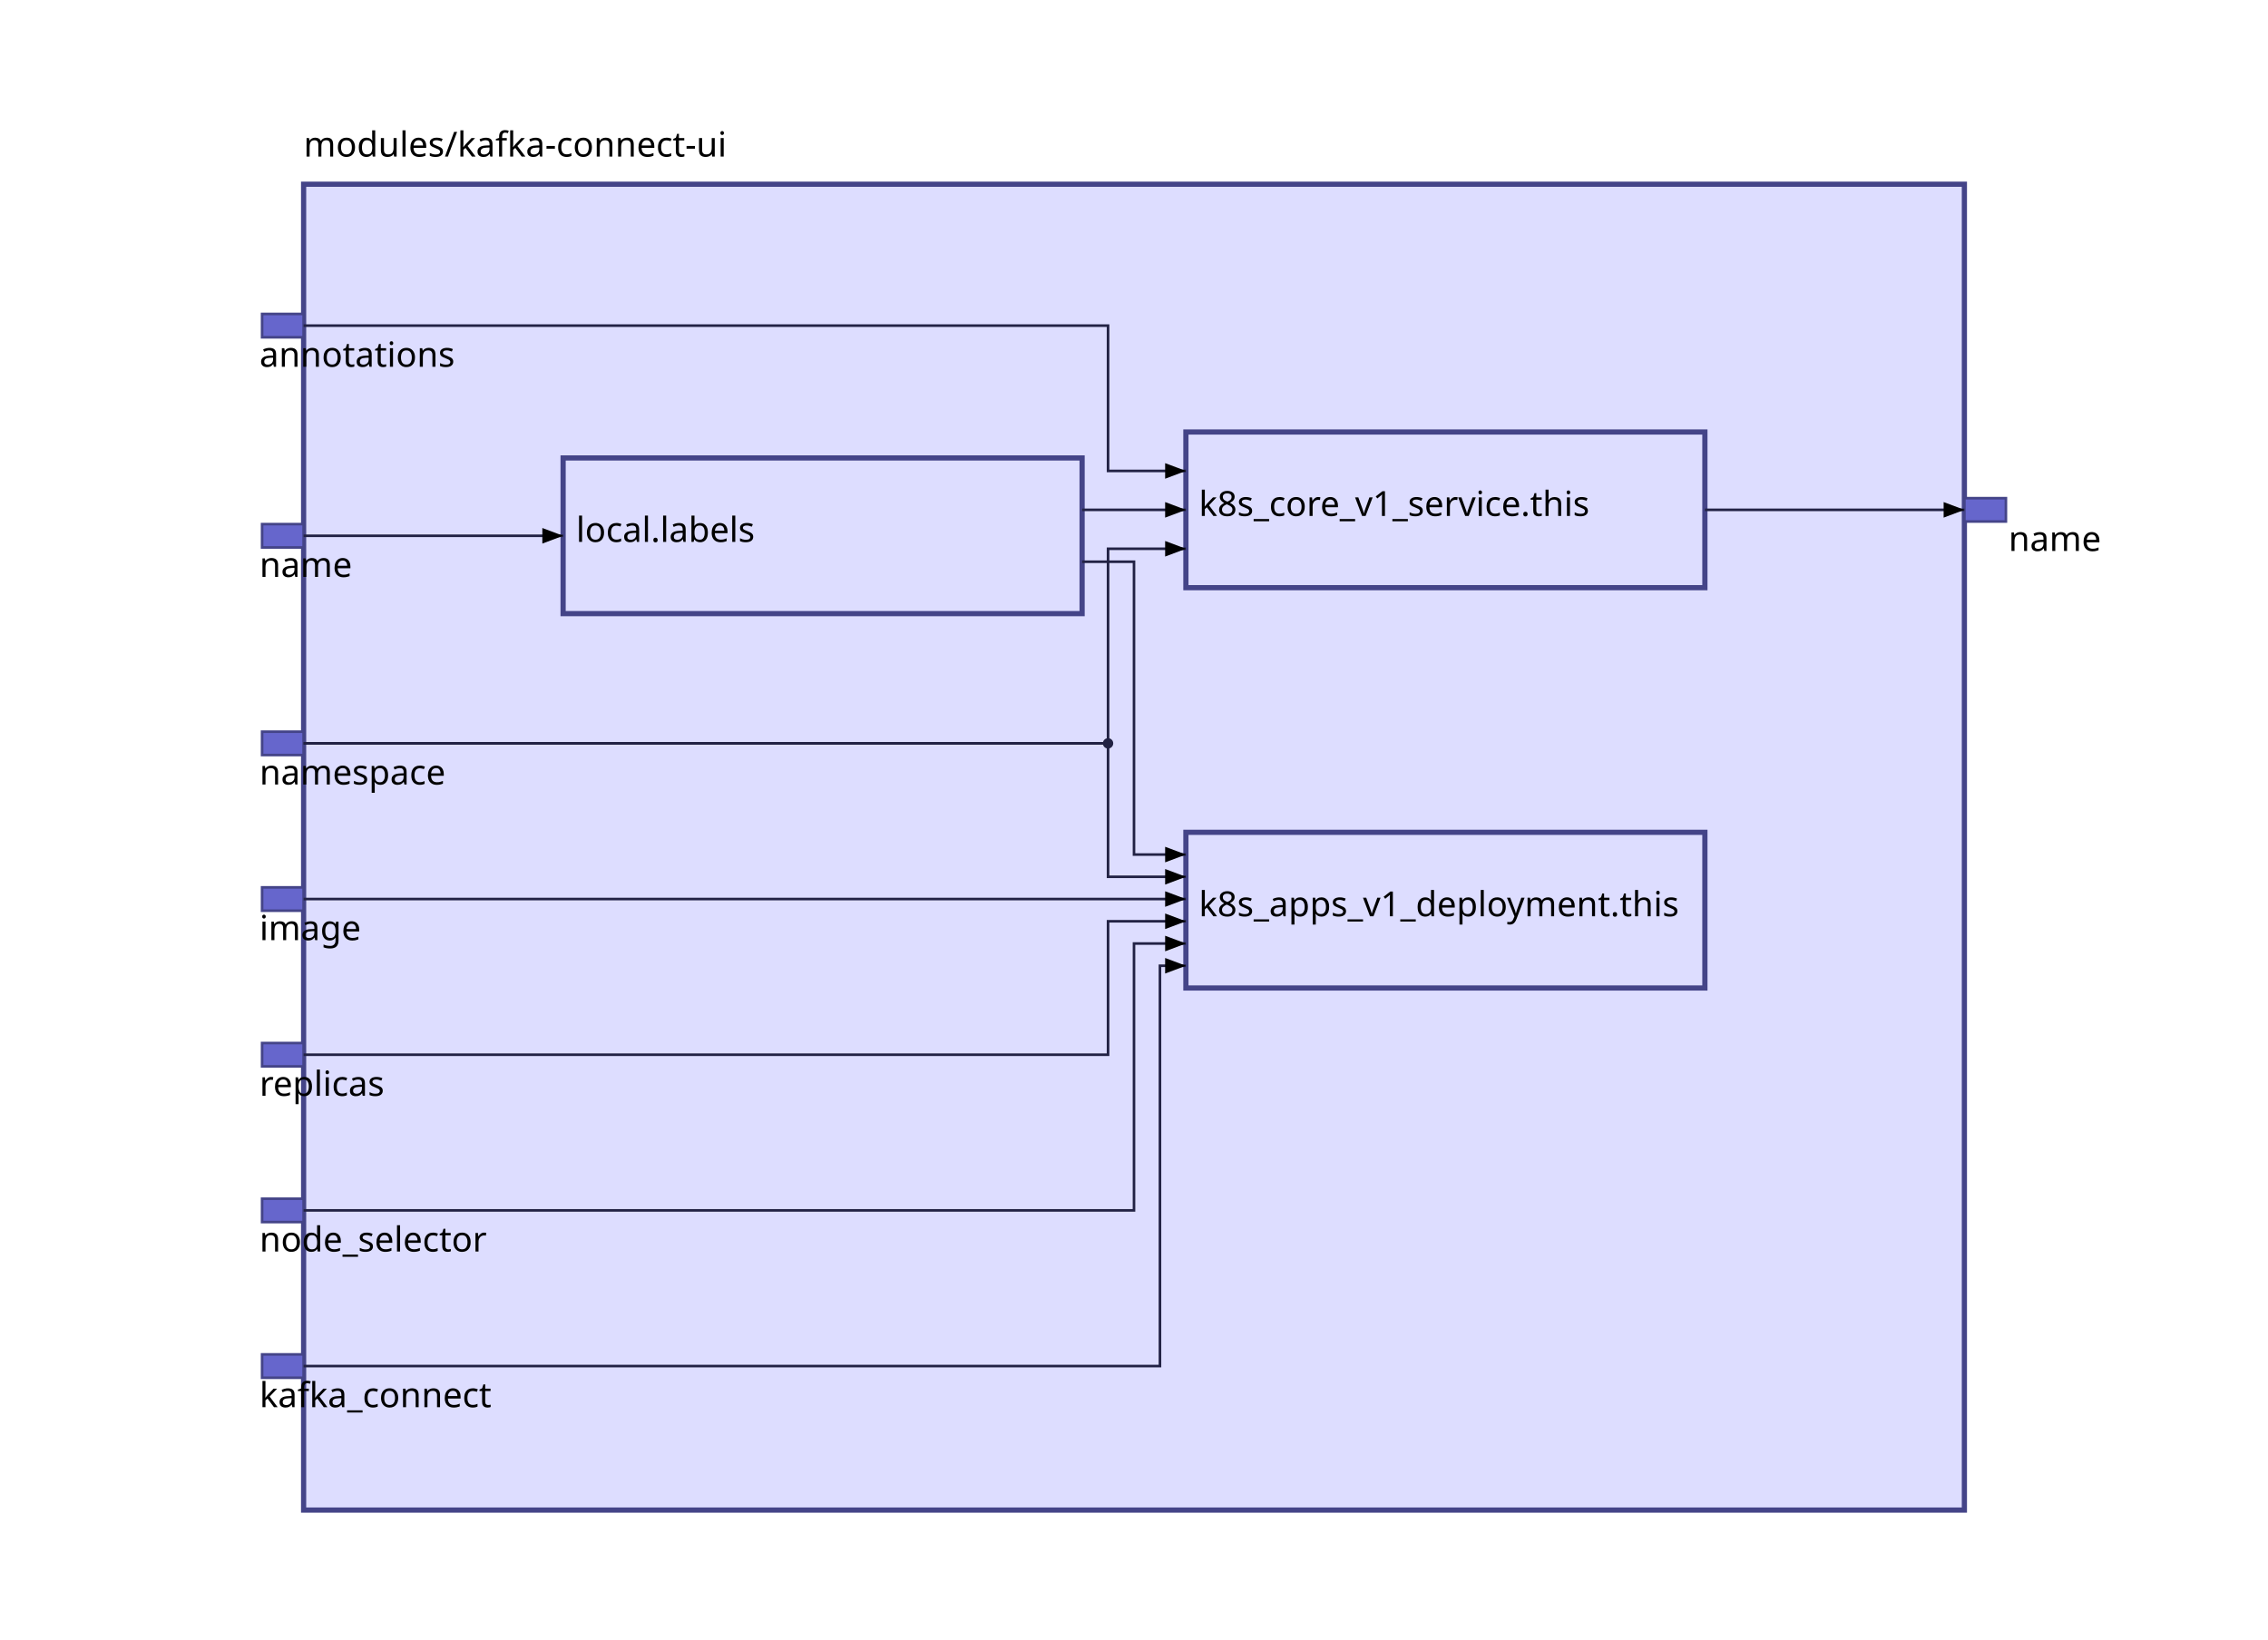
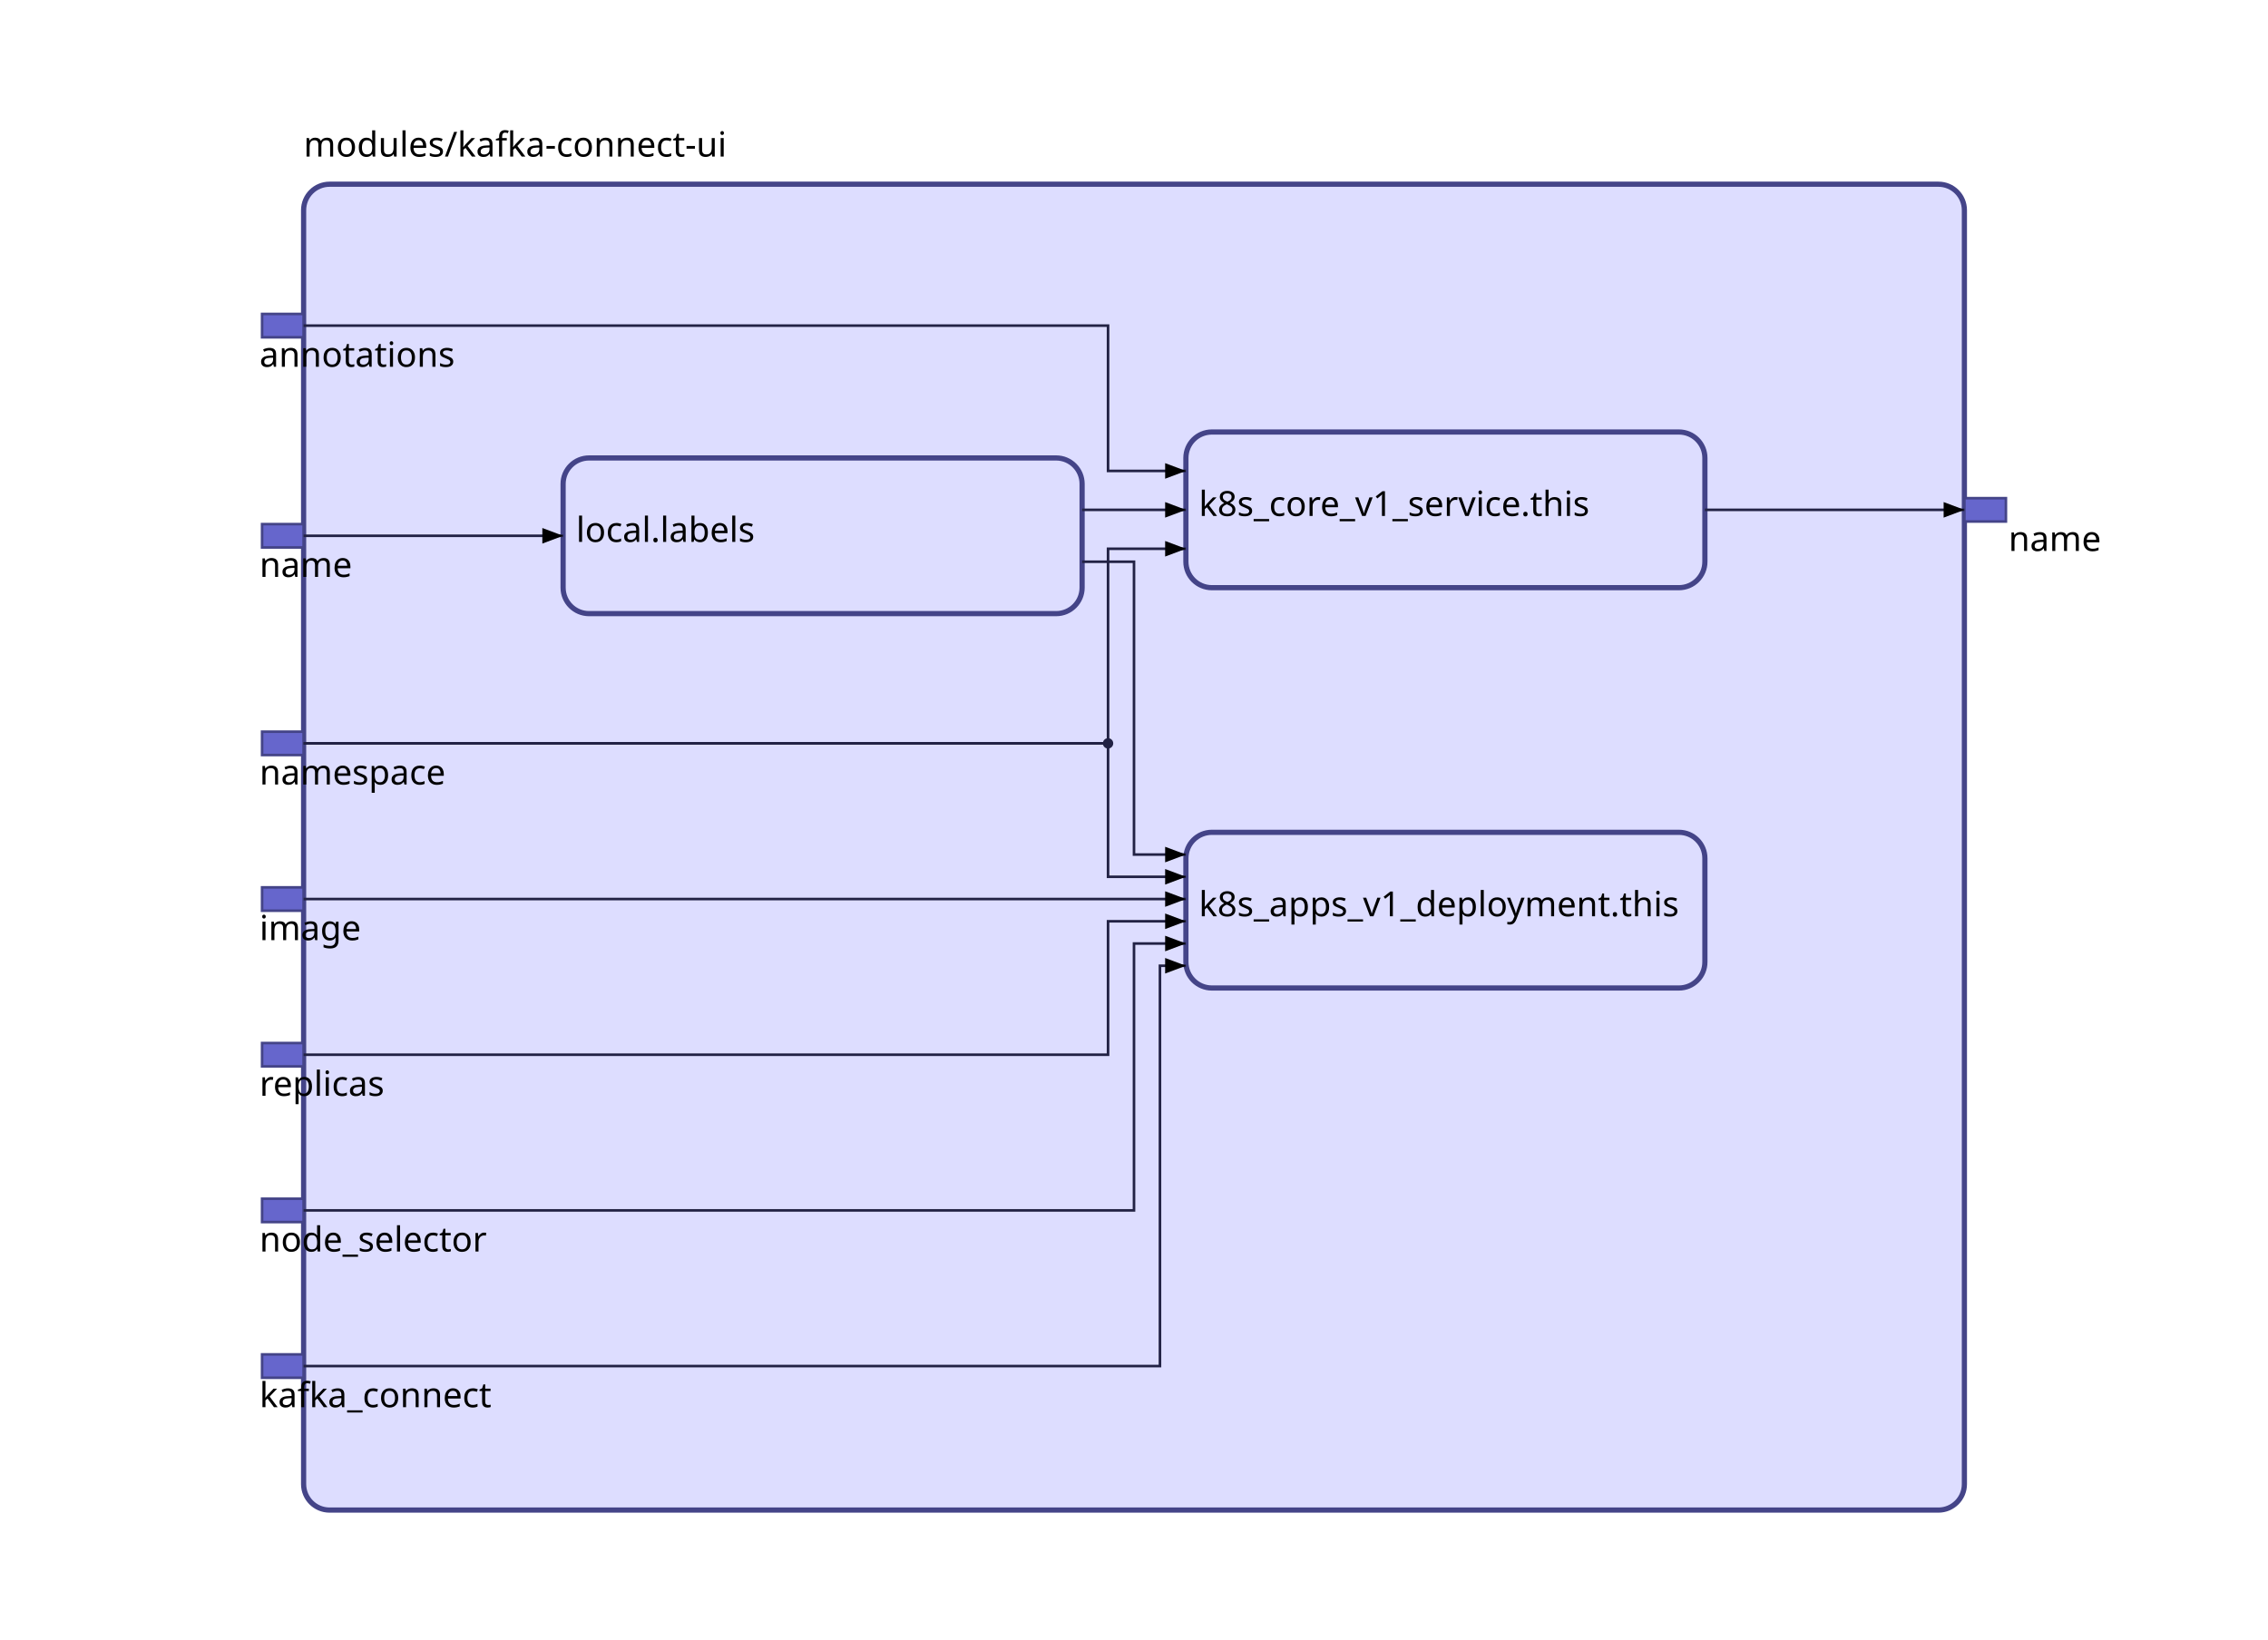
<svg xmlns="http://www.w3.org/2000/svg" id="sprotty_1" class="sprotty-graph sprotty" tabindex="1002" viewBox="0 0 874 632">
  <style>.elknode {
    stroke: #448;
    stroke-width: 2;
    fill: #ddf;
}

.elkport {
    stroke: #448;
    stroke-width: 1;
    fill: #66c;
}

.elkedge {
    fill: none;
    stroke: #224;
    stroke-width: 1;
}

.elkedge.arrow {
    fill: #336;
}

.elklabel {
    stroke-width: 0;
    stroke: #000;
    fill: #000;
    font-family: sans-serif;
    font-size: 10pt;
    dominant-baseline: hanging;
}

.elkjunction {
    stroke: none;
    fill: #224;
}

.selected &gt; rect {
    stroke-width: 3;
}

.mouseover {
    stroke: #88f;
}
/*
 * Copyright (C) 2017 TypeFox and others.
 *
 * Licensed under the Apache License, Version 2.0 (the "License"); you may not use this file except in compliance with the License.
 * You may obtain a copy of the License at http://www.apache.org/licenses/LICENSE-2.0
 */

.sprotty {
    padding: 0px;
    font-family: "Helvetica Neue", Helvetica, Arial, sans-serif;
}

.sprotty-hidden {
    display: block;
    position: absolute;
    width: 0px;
    height: 0px;
}

.sprotty-popup {
    font-family: "Helvetica Neue", Helvetica, Arial, sans-serif;
    position: absolute;
    background: white;
    border-radius: 5px;
    border: 1px solid;
    max-width: 400px;
    min-width: 100px;
}

.sprotty-popup &gt; div {
    margin: 10px;
}

.sprotty-popup-closed {
    display: none;
}
</style>
  <g transform="scale(1) translate(0,0)">
    <g id="sprotty_3" transform="translate(117, 71)" opacity="1">
-       <rect class="elknode" x="0" y="0" width="640" height="511" />
+       <rect class="elknode" x="0" y="0" rx="10" width="640" height="511" />
      <g id="sprotty_5" transform="translate(340, 249.7857)" opacity="1">
-         <rect class="elknode" x="0" y="0" width="200" height="60" />
+         <rect class="elknode" x="0" y="0" rx="10" width="200" height="60" />
        <text id="sprotty_6" class="elklabel" transform="translate(5, 22) translate(0, 0)" opacity="1">k8s_apps_v1_deployment.this</text>
      </g>
      <g id="sprotty_7" transform="translate(340, 95.5)" opacity="1">
-         <rect class="elknode" x="0" y="0" width="200" height="60" />
+         <rect class="elknode" x="0" y="0" rx="10" width="200" height="60" />
        <text id="sprotty_8" class="elklabel" transform="translate(5, 22) translate(0, 0)" opacity="1">k8s_core_v1_service.this</text>
      </g>
      <g id="sprotty_9" transform="translate(100, 105.5)" opacity="1">
-         <rect class="elknode" x="0" y="0" width="200" height="60" />
+         <rect class="elknode" x="0" y="0" rx="10" width="200" height="60" />
        <text id="sprotty_10" class="elklabel" transform="translate(5, 22) translate(0, 0)" opacity="1">local.labels</text>
      </g>
      <g id="sprotty_12" transform="translate(-16, 271)" opacity="1">
        <rect class="elkport" x="0" y="0" width="16" height="9" />
        <text id="sprotty_13" class="elklabel" transform="translate(-1, 10) translate(0, 0)" opacity="1">image</text>
      </g>
      <g id="sprotty_15" transform="translate(-16, 451)" opacity="1">
        <rect class="elkport" x="0" y="0" width="16" height="9" />
        <text id="sprotty_16" class="elklabel" transform="translate(-1, 10) translate(0, 0)" opacity="1">kafka_connect</text>
      </g>
      <g id="sprotty_18" transform="translate(-16, 211)" opacity="1">
        <rect class="elkport" x="0" y="0" width="16" height="9" />
        <text id="sprotty_19" class="elklabel" transform="translate(-1, 10) translate(0, 0)" opacity="1">namespace</text>
      </g>
      <g id="sprotty_21" transform="translate(-16, 391)" opacity="1">
        <rect class="elkport" x="0" y="0" width="16" height="9" />
        <text id="sprotty_22" class="elklabel" transform="translate(-1, 10) translate(0, 0)" opacity="1">node_selector</text>
      </g>
      <g id="sprotty_24" transform="translate(-16, 331)" opacity="1">
        <rect class="elkport" x="0" y="0" width="16" height="9" />
        <text id="sprotty_25" class="elklabel" transform="translate(-1, 10) translate(0, 0)" opacity="1">replicas</text>
      </g>
      <g id="sprotty_28" transform="translate(-16, 50)" opacity="1">
        <rect class="elkport" x="0" y="0" width="16" height="9" />
        <text id="sprotty_29" class="elklabel" transform="translate(-1, 10) translate(0, 0)" opacity="1">annotations</text>
      </g>
      <g id="sprotty_32" transform="translate(-16, 131)" opacity="1">
        <rect class="elkport" x="0" y="0" width="16" height="9" />
        <text id="sprotty_33" class="elklabel" transform="translate(-1, 10) translate(0, 0)" opacity="1">name</text>
      </g>
      <g id="sprotty_35" transform="translate(640, 121)" opacity="1">
        <rect class="elkport" x="0" y="0" width="16" height="9" />
        <text id="sprotty_36" class="elklabel" transform="translate(17, 10) translate(0, 0)" opacity="1">name</text>
      </g>
      <text id="sprotty_4" class="elklabel" transform="translate(0, -21) translate(0, 0)" opacity="1">modules/kafka-connect-ui</text>
      <g id="sprotty_11" class="sprotty-edge" opacity="1">
        <path class="elkedge" d="M 300,145.5 L 320,145.5 L 320,258.357 L 340,258.357" />
        <path class="edge arrow" d="M 0,0 L 8,-3 L 8,3 Z" transform="rotate(180 340 258.3571) translate(340 258.3571)" />
      </g>
      <g id="sprotty_14" class="sprotty-edge" opacity="1">
        <path class="elkedge" d="M 0,275.5 L 340,275.5" />
        <path class="edge arrow" d="M 0,0 L 8,-3 L 8,3 Z" transform="rotate(180 340 275.5) translate(340 275.5)" />
      </g>
      <g id="sprotty_17" class="sprotty-edge" opacity="1">
        <path class="elkedge" d="M 0,455.5 L 330,455.5 L 330,301.214 L 340,301.214" />
        <path class="edge arrow" d="M 0,0 L 8,-3 L 8,3 Z" transform="rotate(180 340 301.2143) translate(340 301.2143)" />
      </g>
      <g id="sprotty_20" class="sprotty-edge" opacity="1">
        <path class="elkedge" d="M 0,215.5 L 310,215.5 L 310,266.929 L 340,266.929" />
        <path class="edge arrow" d="M 0,0 L 8,-3 L 8,3 Z" transform="rotate(180 340 266.9286) translate(340 266.9286)" />
      </g>
      <g id="sprotty_23" class="sprotty-edge" opacity="1">
        <path class="elkedge" d="M 0,395.5 L 320,395.5 L 320,292.643 L 340,292.643" />
        <path class="edge arrow" d="M 0,0 L 8,-3 L 8,3 Z" transform="rotate(180 340 292.6429) translate(340 292.6429)" />
      </g>
      <g id="sprotty_26" class="sprotty-edge" opacity="1">
        <path class="elkedge" d="M 0,335.5 L 310,335.5 L 310,284.071 L 340,284.071" />
        <path class="edge arrow" d="M 0,0 L 8,-3 L 8,3 Z" transform="rotate(180 340 284.0714) translate(340 284.0714)" />
      </g>
      <g id="sprotty_27" class="sprotty-edge" opacity="1">
        <path class="elkedge" d="M 300,125.5 L 340,125.5" />
        <path class="edge arrow" d="M 0,0 L 8,-3 L 8,3 Z" transform="rotate(180 340 125.5) translate(340 125.5)" />
      </g>
      <g id="sprotty_30" class="sprotty-edge" opacity="1">
        <path class="elkedge" d="M 0,54.5 L 310,54.5 L 310,110.5 L 340,110.5" />
        <path class="edge arrow" d="M 0,0 L 8,-3 L 8,3 Z" transform="rotate(180 340 110.5) translate(340 110.5)" />
      </g>
      <g id="sprotty_31" class="sprotty-edge" opacity="1">
        <path class="elkedge" d="M 0,215.5 L 310,215.5 L 310,140.5 L 340,140.5" />
        <path class="edge arrow" d="M 0,0 L 8,-3 L 8,3 Z" transform="rotate(180 340 140.5) translate(340 140.5)" />
        <g id="sprotty_31_j0" transform="translate(310, 215.5)" opacity="1">
          <circle class="elkjunction" r="2" />
        </g>
      </g>
      <g id="sprotty_34" class="sprotty-edge" opacity="1">
        <path class="elkedge" d="M 0,135.5 L 100,135.5" />
        <path class="edge arrow" d="M 0,0 L 8,-3 L 8,3 Z" transform="rotate(180 100 135.5) translate(100 135.5)" />
      </g>
      <g id="sprotty_37" class="sprotty-edge" opacity="1">
        <path class="elkedge" d="M 540,125.5 L 640,125.5" />
        <path class="edge arrow" d="M 0,0 L 8,-3 L 8,3 Z" transform="rotate(180 640 125.5) translate(640 125.5)" />
      </g>
    </g>
  </g>
</svg>
